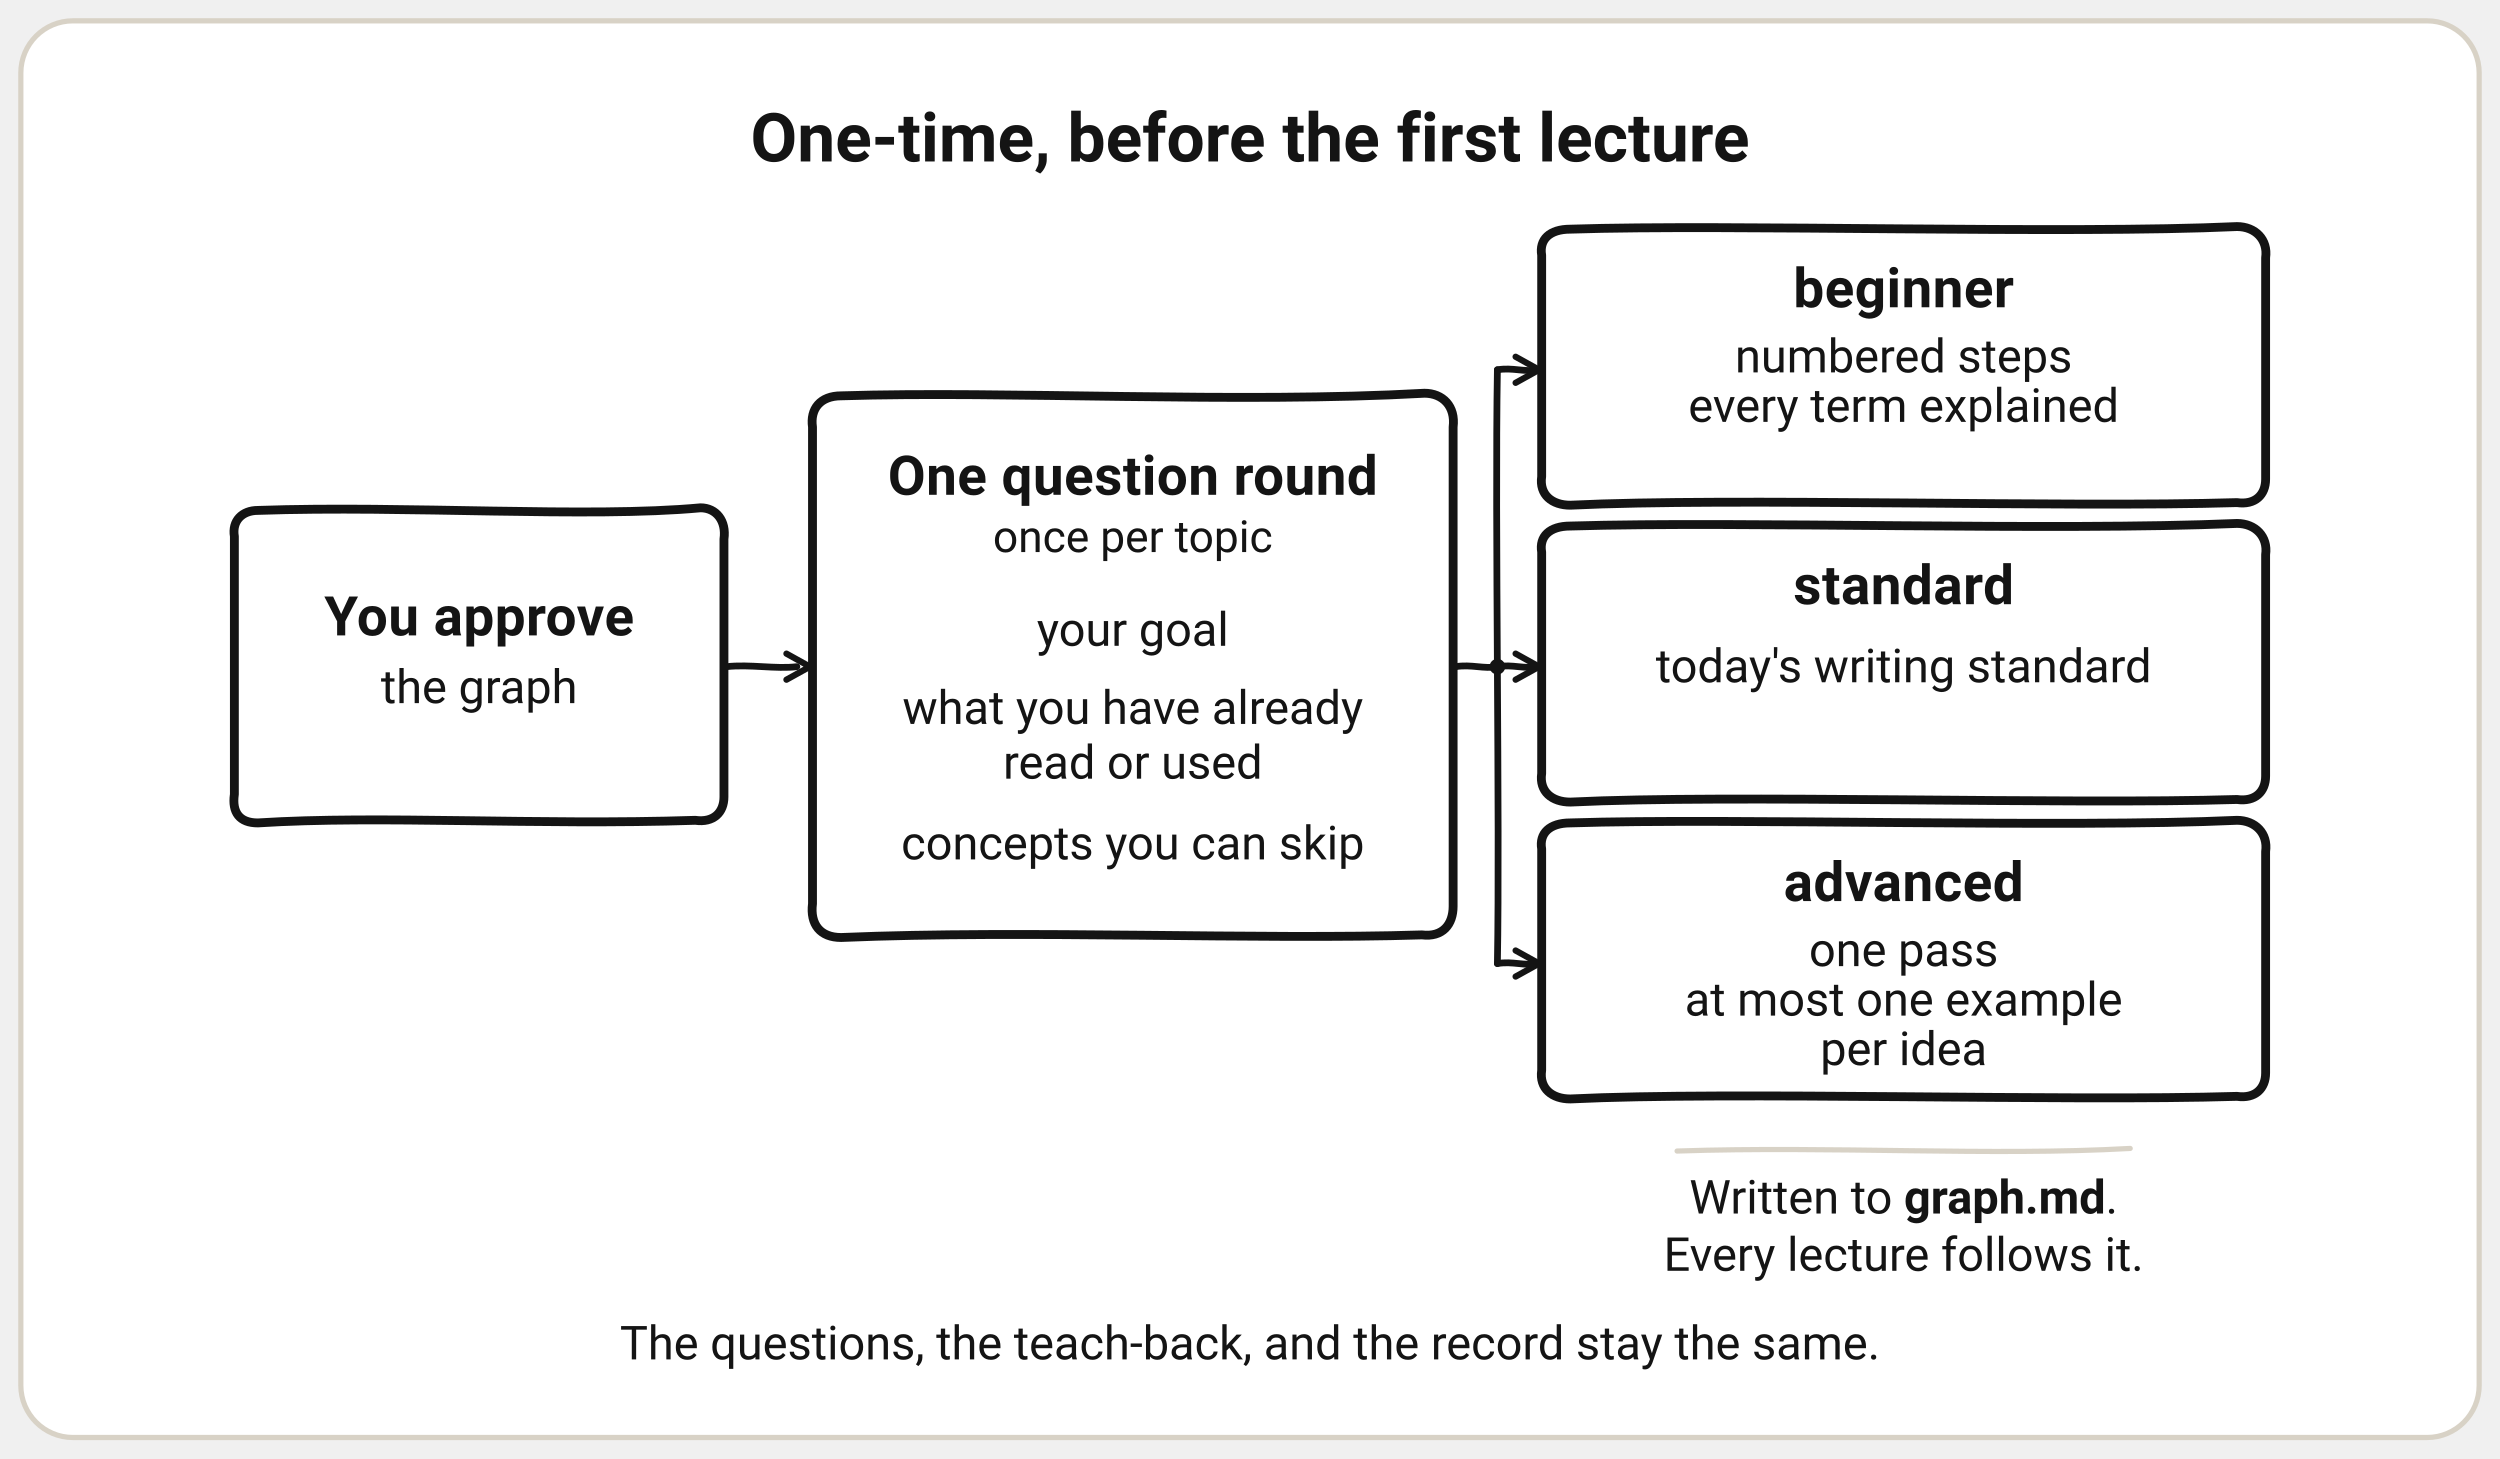
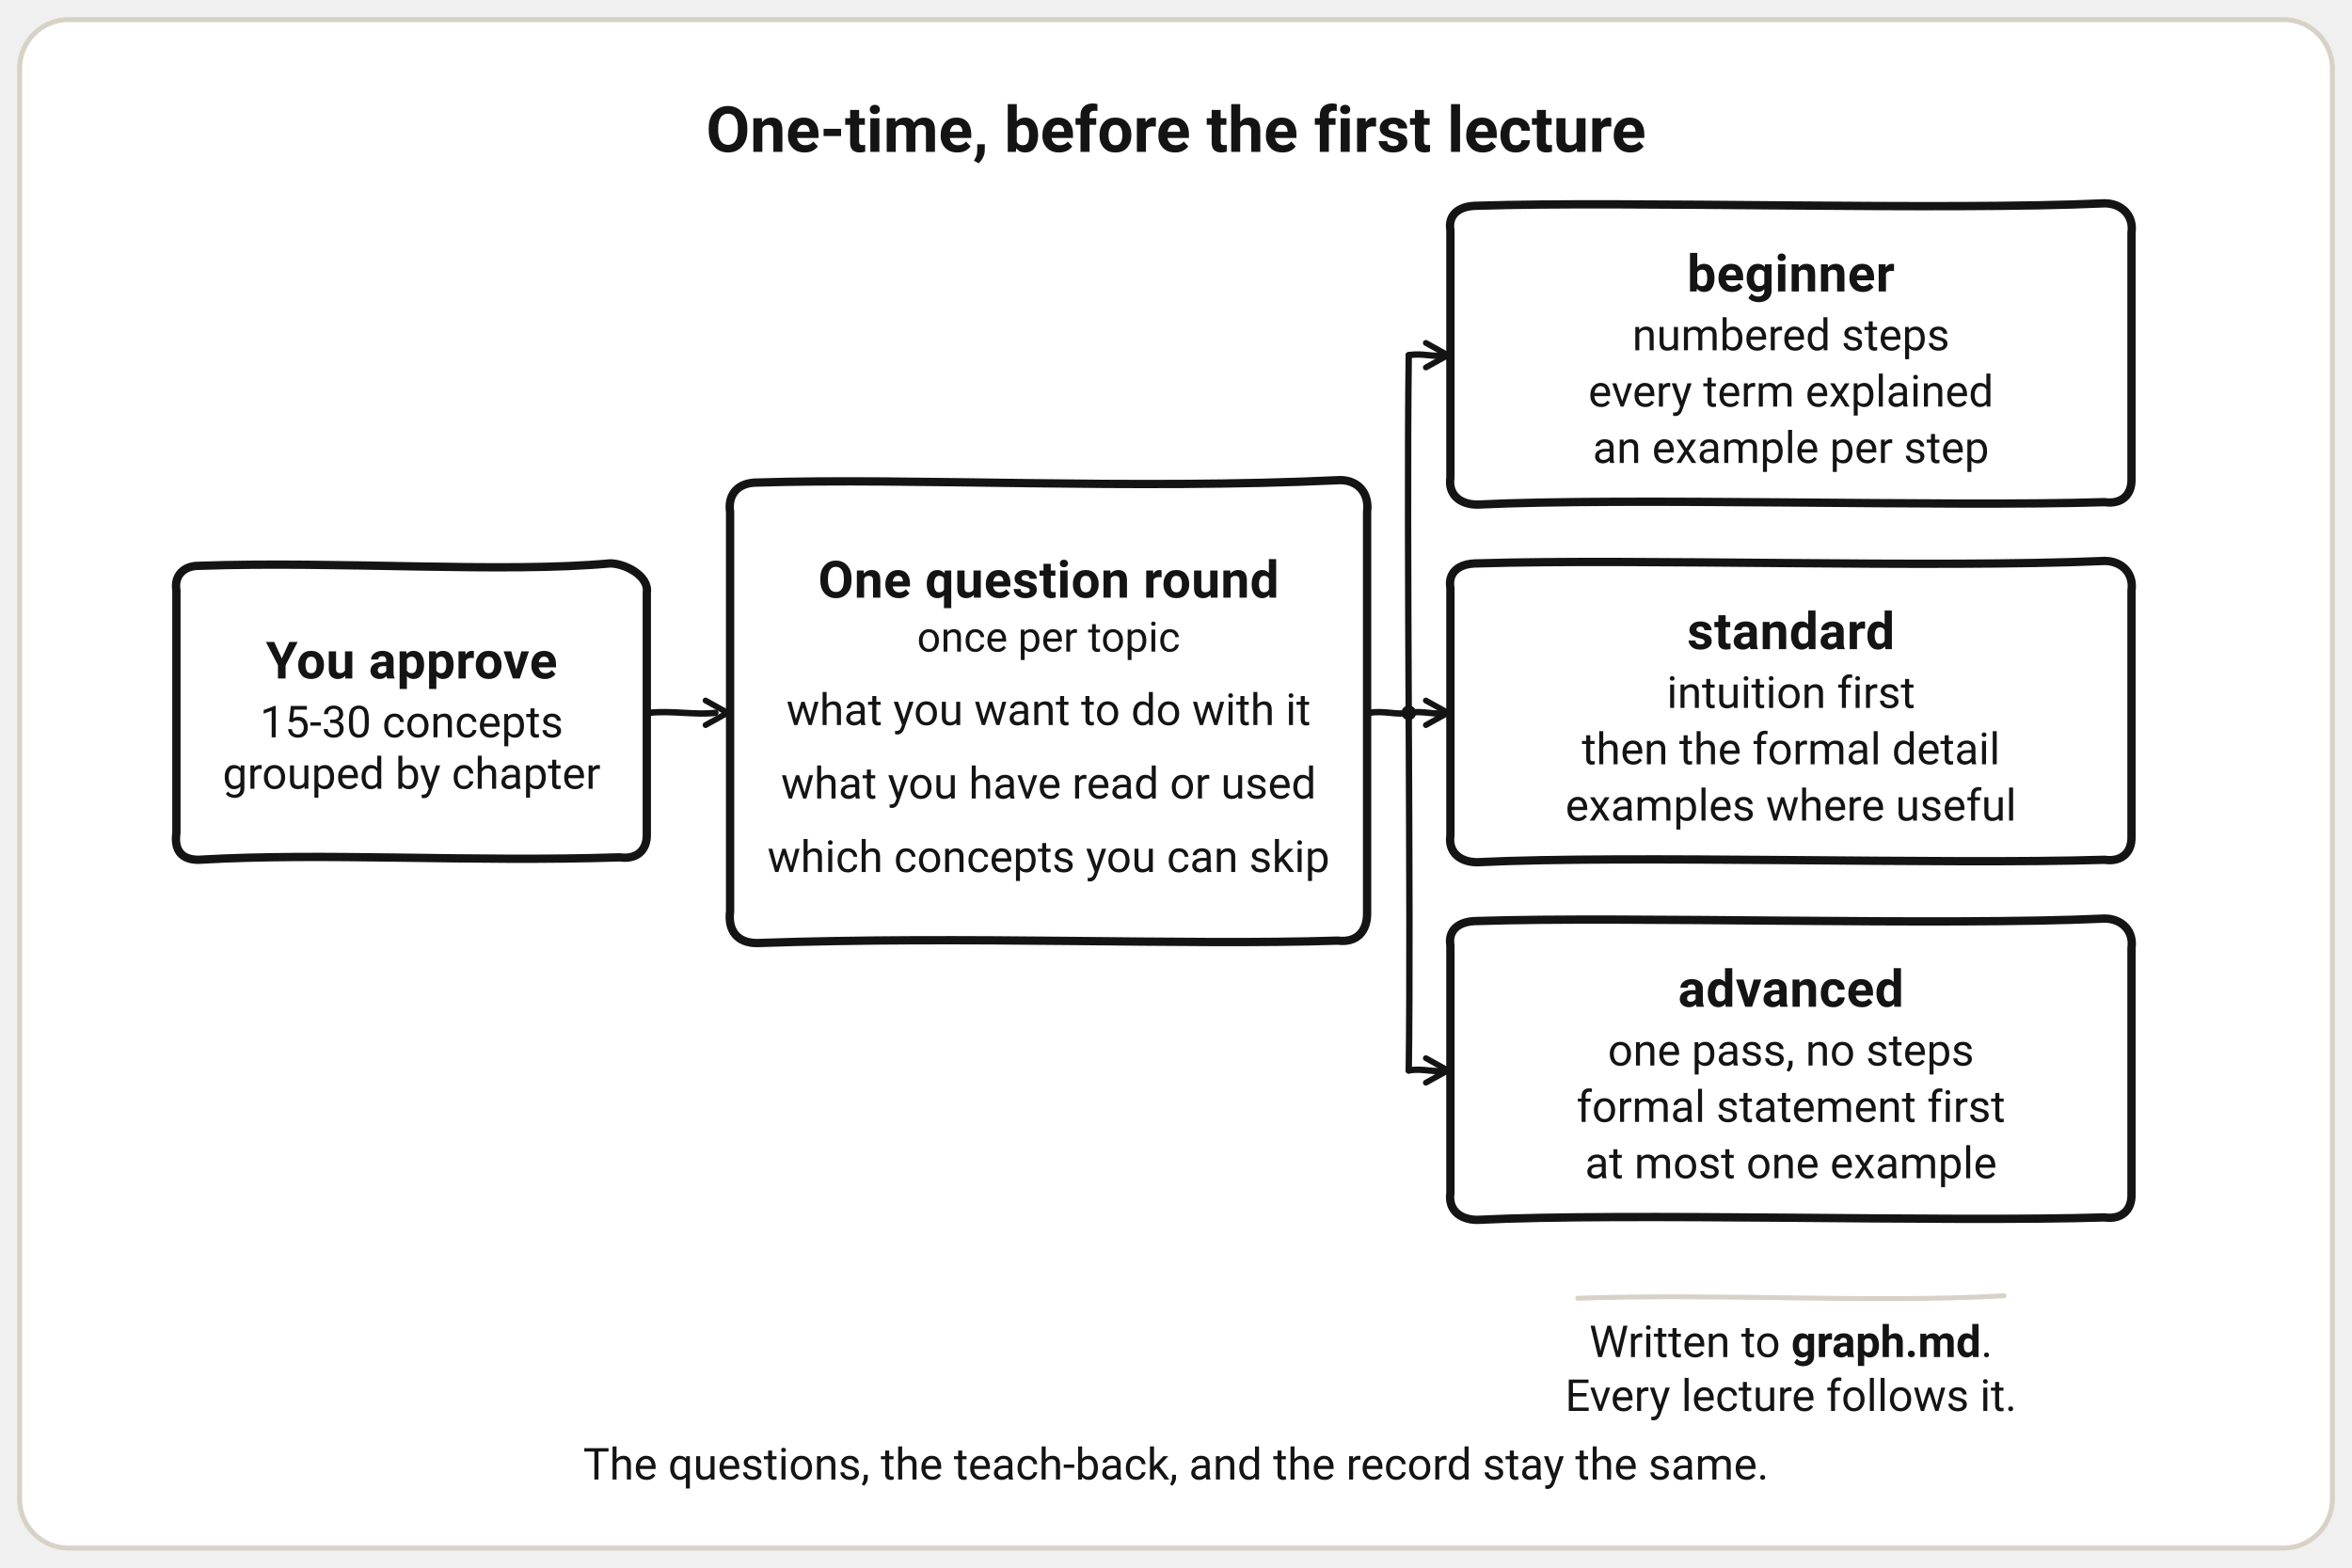
- <svg xmlns="http://www.w3.org/2000/svg" viewBox="0 0 960 560" role="img" aria-labelledby="title desc">
-   <rect x="8" y="8" width="944" height="544" rx="20" fill="#FFFFFF" stroke="#D8D2C6" stroke-width="2" />
+ <svg xmlns="http://www.w3.org/2000/svg" viewBox="0 0 960 640" role="img" aria-labelledby="title desc">
+   <rect x="8" y="8" width="944" height="624" rx="20" fill="#FFFFFF" stroke="#D8D2C6" stroke-width="2" />
  <g font-family="system-ui, -apple-system, 'Segoe UI', Roboto, 'Helvetica Neue', Arial, sans-serif" fill="#141414">
    <text x="480" y="62" text-anchor="middle" font-size="26" font-weight="600">One-time, before the first lecture</text>
  </g>
  <g fill="#FFFFFF" stroke="#141414" stroke-width="3.4" stroke-linejoin="round">
-     <path d="M99 196 C 156 194, 226 199, 269 195 C 275 195, 279 200, 278 207 L278 306 C 278 312, 274 316, 267 315 C 206 317, 146 313, 99 316 C 92 316, 89 312, 90 305 L90 206 C 89 200, 93 196, 99 196 Z" />
-     <path d="M323 152 C 386 150, 476 155, 547 151 C 554 151, 559 156, 558 164 L558 348 C 558 355, 554 360, 546 359 C 484 361, 394 357, 323 360 C 315 360, 311 355, 312 347 L312 164 C 311 157, 315 152, 323 152 Z" />
-     <path d="M603 88 C 664 86, 794 90, 859 87 C 866 87, 871 92, 870 99 L870 184 C 870 190, 866 194, 859 193 C 794 195, 664 191, 603 194 C 596 194, 591 190, 592 183 L592 98 C 591 92, 595 88, 603 88 Z" />
-     <path d="M603 202 C 669 200, 789 204, 859 201 C 866 201, 871 206, 870 213 L870 298 C 870 304, 866 308, 859 307 C 794 309, 664 305, 603 308 C 596 308, 591 304, 592 297 L592 212 C 591 206, 595 202, 603 202 Z" />
-     <path d="M603 316 C 664 314, 794 318, 859 315 C 866 315, 871 320, 870 327 L870 412 C 870 418, 866 422, 859 421 C 794 423, 664 419, 603 422 C 596 422, 591 418, 592 411 L592 326 C 591 320, 595 316, 603 316 Z" />
+     <path d="M81 231 C 138 229, 206 234, 249 230 C 255 230, 265 235, 264 242 L264 341 C 264 347, 260 351, 253 350 C 192 352, 132 348, 81 351 C 74 351, 71 347, 72 340 L72 241 C 71 235, 75 231, 81 231 Z" />
+     <path d="M309 197 C 372 195, 462 200, 547 196 C 554 196, 559 201, 558 209 L558 373 C 558 380, 554 385, 546 384 C 484 386, 394 382, 309 385 C 301 385, 297 380, 298 372 L298 209 C 297 202, 301 197, 309 197 Z" />
+     <path d="M603 84 C 664 82, 794 86, 859 83 C 866 83, 871 88, 870 95 L870 196 C 870 202, 866 206, 859 205 C 794 207, 664 203, 603 206 C 596 206, 591 202, 592 195 L592 94 C 591 88, 595 84, 603 84 Z" />
+     <path d="M603 230 C 669 228, 789 232, 859 229 C 866 229, 871 234, 870 241 L870 342 C 870 348, 866 352, 859 351 C 794 353, 664 349, 603 352 C 596 352, 591 348, 592 341 L592 240 C 591 234, 595 230, 603 230 Z" />
+     <path d="M603 376 C 664 374, 794 378, 859 375 C 866 375, 871 380, 870 387 L870 488 C 870 494, 866 498, 859 497 C 794 499, 664 495, 603 498 C 596 498, 591 494, 592 487 L592 386 C 591 380, 595 376, 603 376 Z" />
  </g>
  <g fill="none" stroke="#141414" stroke-linecap="round" stroke-linejoin="round">
-     <path d="M279 256 C 288 255, 298 257, 306 256" stroke-width="2.6" />
-     <path d="M311 256 L302 251 M311 256 L302 261" stroke-width="2.4" />
-     <path d="M559 256 C 565 255, 570 257, 575 256" stroke-width="2.6" />
-     <path d="M575 142 C 574 200, 576 315, 575 370" stroke-width="2.6" />
-     <path d="M575 142 C 581 141, 585 143, 591 142" stroke-width="2.6" />
-     <path d="M575 256 C 581 255, 585 257, 591 256" stroke-width="2.6" />
-     <path d="M575 370 C 581 369, 585 371, 591 370" stroke-width="2.6" />
-     <path d="M591 142 L582 137 M591 142 L582 147" stroke-width="2.4" />
-     <path d="M591 256 L582 251 M591 256 L582 261" stroke-width="2.4" />
-     <path d="M591 370 L582 365 M591 370 L582 375" stroke-width="2.4" />
+     <path d="M265 291 C 274 290, 284 292, 292 291" stroke-width="2.6" />
+     <path d="M297 291 L288 286 M297 291 L288 296" stroke-width="2.4" />
+     <path d="M559 291 C 565 290, 570 292, 575 291" stroke-width="2.6" />
+     <path d="M575 145 C 574 220, 576 370, 575 437" stroke-width="2.6" />
+     <path d="M575 145 C 581 144, 585 146, 591 145" stroke-width="2.6" />
+     <path d="M575 291 C 581 290, 585 292, 591 291" stroke-width="2.6" />
+     <path d="M575 437 C 581 436, 585 438, 591 437" stroke-width="2.6" />
+     <path d="M591 145 L582 140 M591 145 L582 150" stroke-width="2.4" />
+     <path d="M591 291 L582 286 M591 291 L582 296" stroke-width="2.4" />
+     <path d="M591 437 L582 432 M591 437 L582 442" stroke-width="2.4" />
  </g>
-   <circle cx="575" cy="256" r="3" fill="#141414" />
+   <circle cx="575" cy="291" r="3" fill="#141414" />
  <g font-family="system-ui, -apple-system, 'Segoe UI', Roboto, 'Helvetica Neue', Arial, sans-serif" text-anchor="middle" fill="#141414">
-     <text x="184" y="244" font-size="21" font-weight="700" letter-spacing="0.2">You approve</text>
-     <text x="184" y="270" font-size="18">the graph</text>
-     <text x="435" y="190" font-size="21" font-weight="700" letter-spacing="0.2">One question round</text>
-     <text x="435" y="212" font-size="17">once per topic</text>
-     <text x="435" y="248" font-size="18">your goal</text>
-     <text x="435" y="278" font-size="18">what you have already</text>
-     <text x="435" y="299" font-size="18">read or used</text>
-     <text x="435" y="330" font-size="18">concepts you can skip</text>
-     <text x="731" y="118" font-size="21" font-weight="700" letter-spacing="0.2">beginner</text>
+     <text x="168" y="277" font-size="21" font-weight="700" letter-spacing="0.2">You approve</text>
+     <text x="168" y="301" font-size="18">15-30 concepts</text>
+     <text x="168" y="322" font-size="18">grouped by chapter</text>
+     <text x="428" y="244" font-size="21" font-weight="700" letter-spacing="0.2">One question round</text>
+     <text x="428" y="266" font-size="17">once per topic</text>
+     <text x="428" y="296" font-size="18">what you want to do with it</text>
+     <text x="428" y="326" font-size="18">what you have read or used</text>
+     <text x="428" y="356" font-size="18">which concepts you can skip</text>
+     <text x="731" y="119" font-size="21" font-weight="700" letter-spacing="0.2">beginner</text>
    <text x="731" y="143" font-size="18">numbered steps</text>
-     <text x="731" y="162" font-size="18">every term explained</text>
-     <text x="731" y="232" font-size="21" font-weight="700" letter-spacing="0.2">standard</text>
-     <text x="731" y="262" font-size="18">today's writing standard</text>
-     <text x="731" y="346" font-size="21" font-weight="700" letter-spacing="0.2">advanced</text>
-     <text x="731" y="371" font-size="18">one pass</text>
-     <text x="731" y="390" font-size="18">at most one example</text>
-     <text x="731" y="409" font-size="18">per idea</text>
+     <text x="731" y="166" font-size="18">every term explained</text>
+     <text x="731" y="189" font-size="18">an example per step</text>
+     <text x="731" y="265" font-size="21" font-weight="700" letter-spacing="0.2">standard</text>
+     <text x="731" y="289" font-size="18">intuition first</text>
+     <text x="731" y="312" font-size="18">then the formal detail</text>
+     <text x="731" y="335" font-size="18">examples where useful</text>
+     <text x="731" y="411" font-size="21" font-weight="700" letter-spacing="0.2">advanced</text>
+     <text x="731" y="435" font-size="18">one pass, no steps</text>
+     <text x="731" y="458" font-size="18">formal statement first</text>
+     <text x="731" y="481" font-size="18">at most one example</text>
  </g>
-   <path d="M644 442 C 704 440, 764 444, 818 441" fill="none" stroke="#D8D2C6" stroke-width="2" stroke-linecap="round" />
+   <path d="M644 530 C 704 528, 764 532, 818 529" fill="none" stroke="#D8D2C6" stroke-width="2" stroke-linecap="round" />
  <g font-family="system-ui, -apple-system, 'Segoe UI', Roboto, 'Helvetica Neue', Arial, sans-serif" text-anchor="middle" fill="#141414">
-     <text x="731" y="466" font-size="18">Written to <tspan font-weight="600">graph.md</tspan>.</text>
-     <text x="731" y="488" font-size="18">Every lecture follows it.</text>
-     <text x="480" y="522" font-size="18">The questions, the teach-back, and the record stay the same.</text>
+     <text x="731" y="554" font-size="18">Written to <tspan font-weight="600">graph.md</tspan>.</text>
+     <text x="731" y="576" font-size="18">Every lecture follows it.</text>
+     <text x="480" y="604" font-size="18">The questions, the teach-back, and the record stay the same.</text>
  </g>
</svg>
